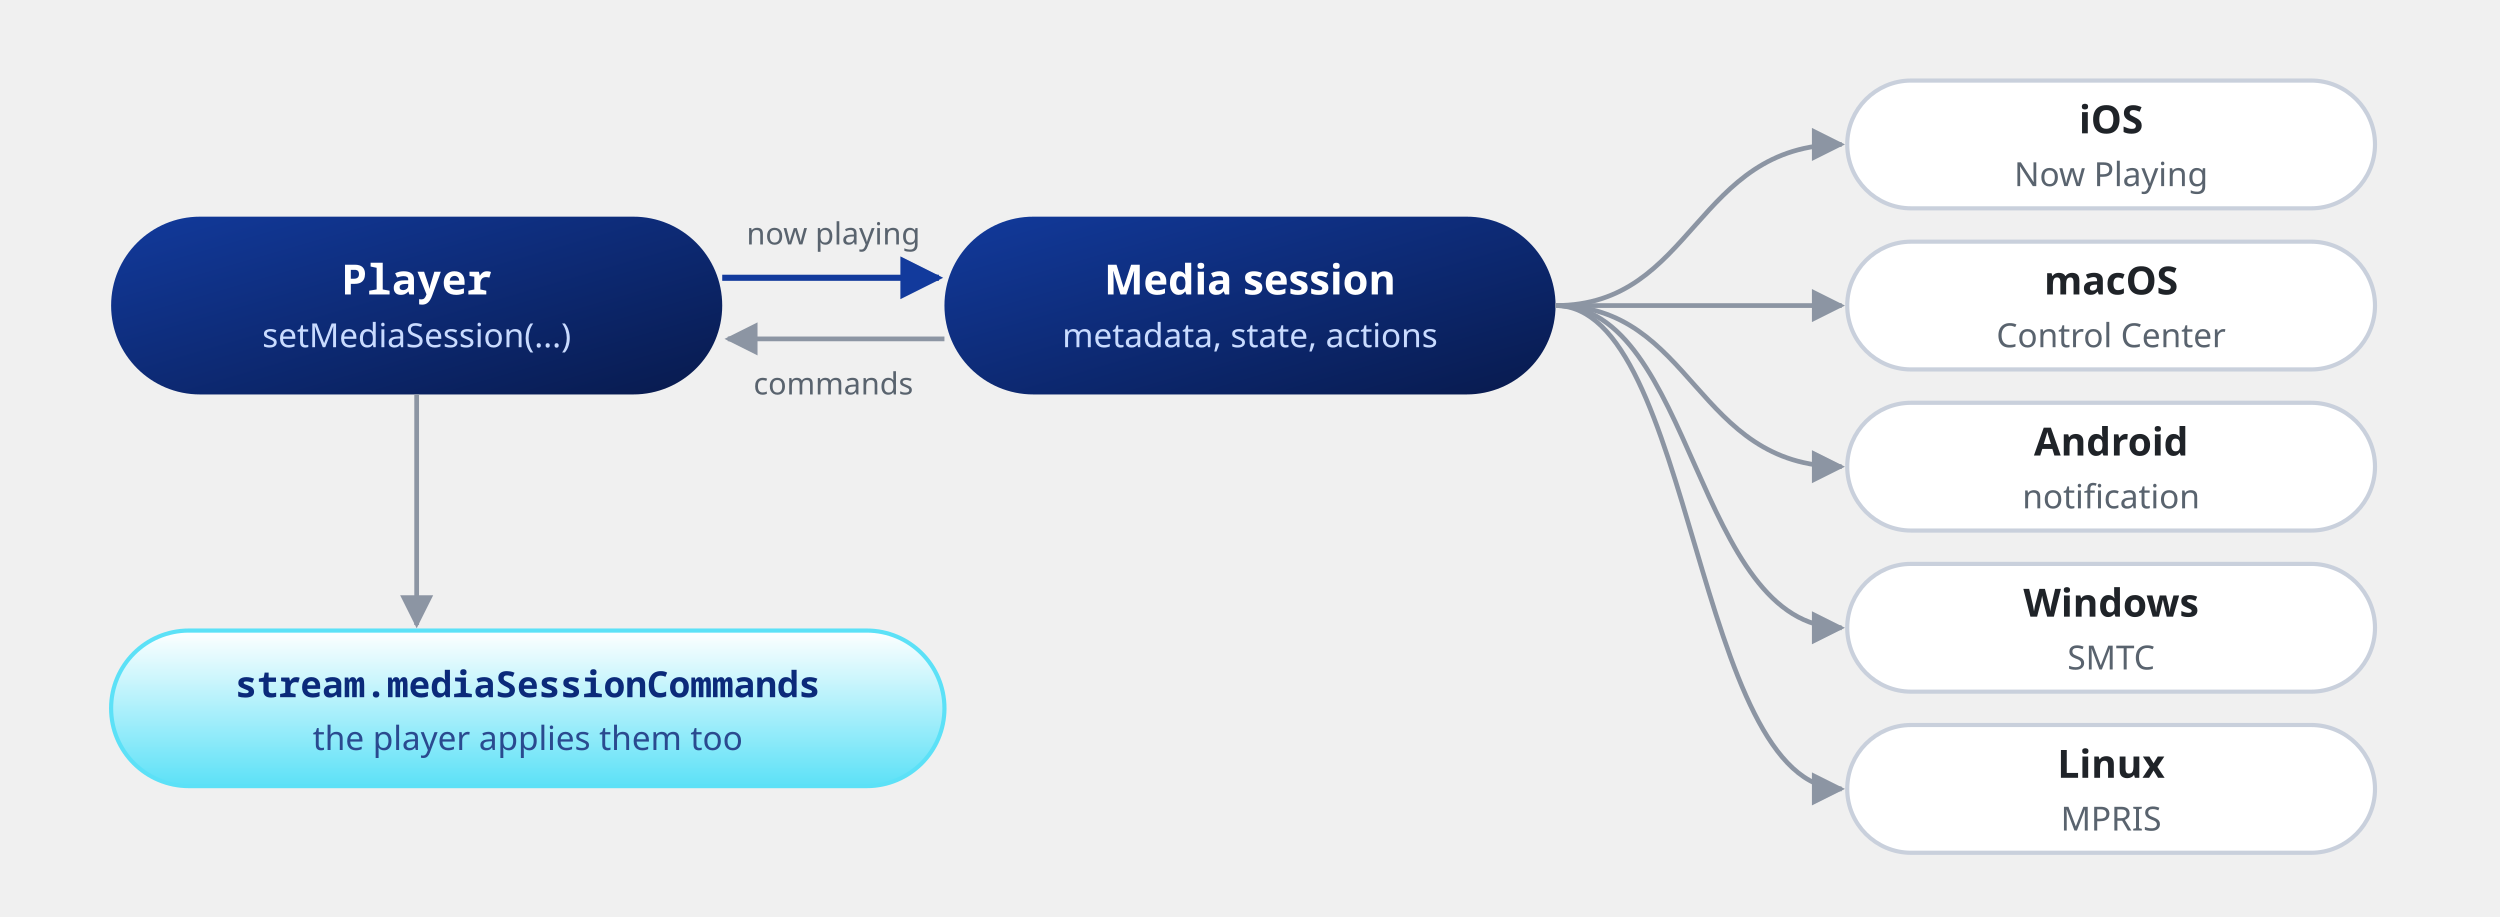
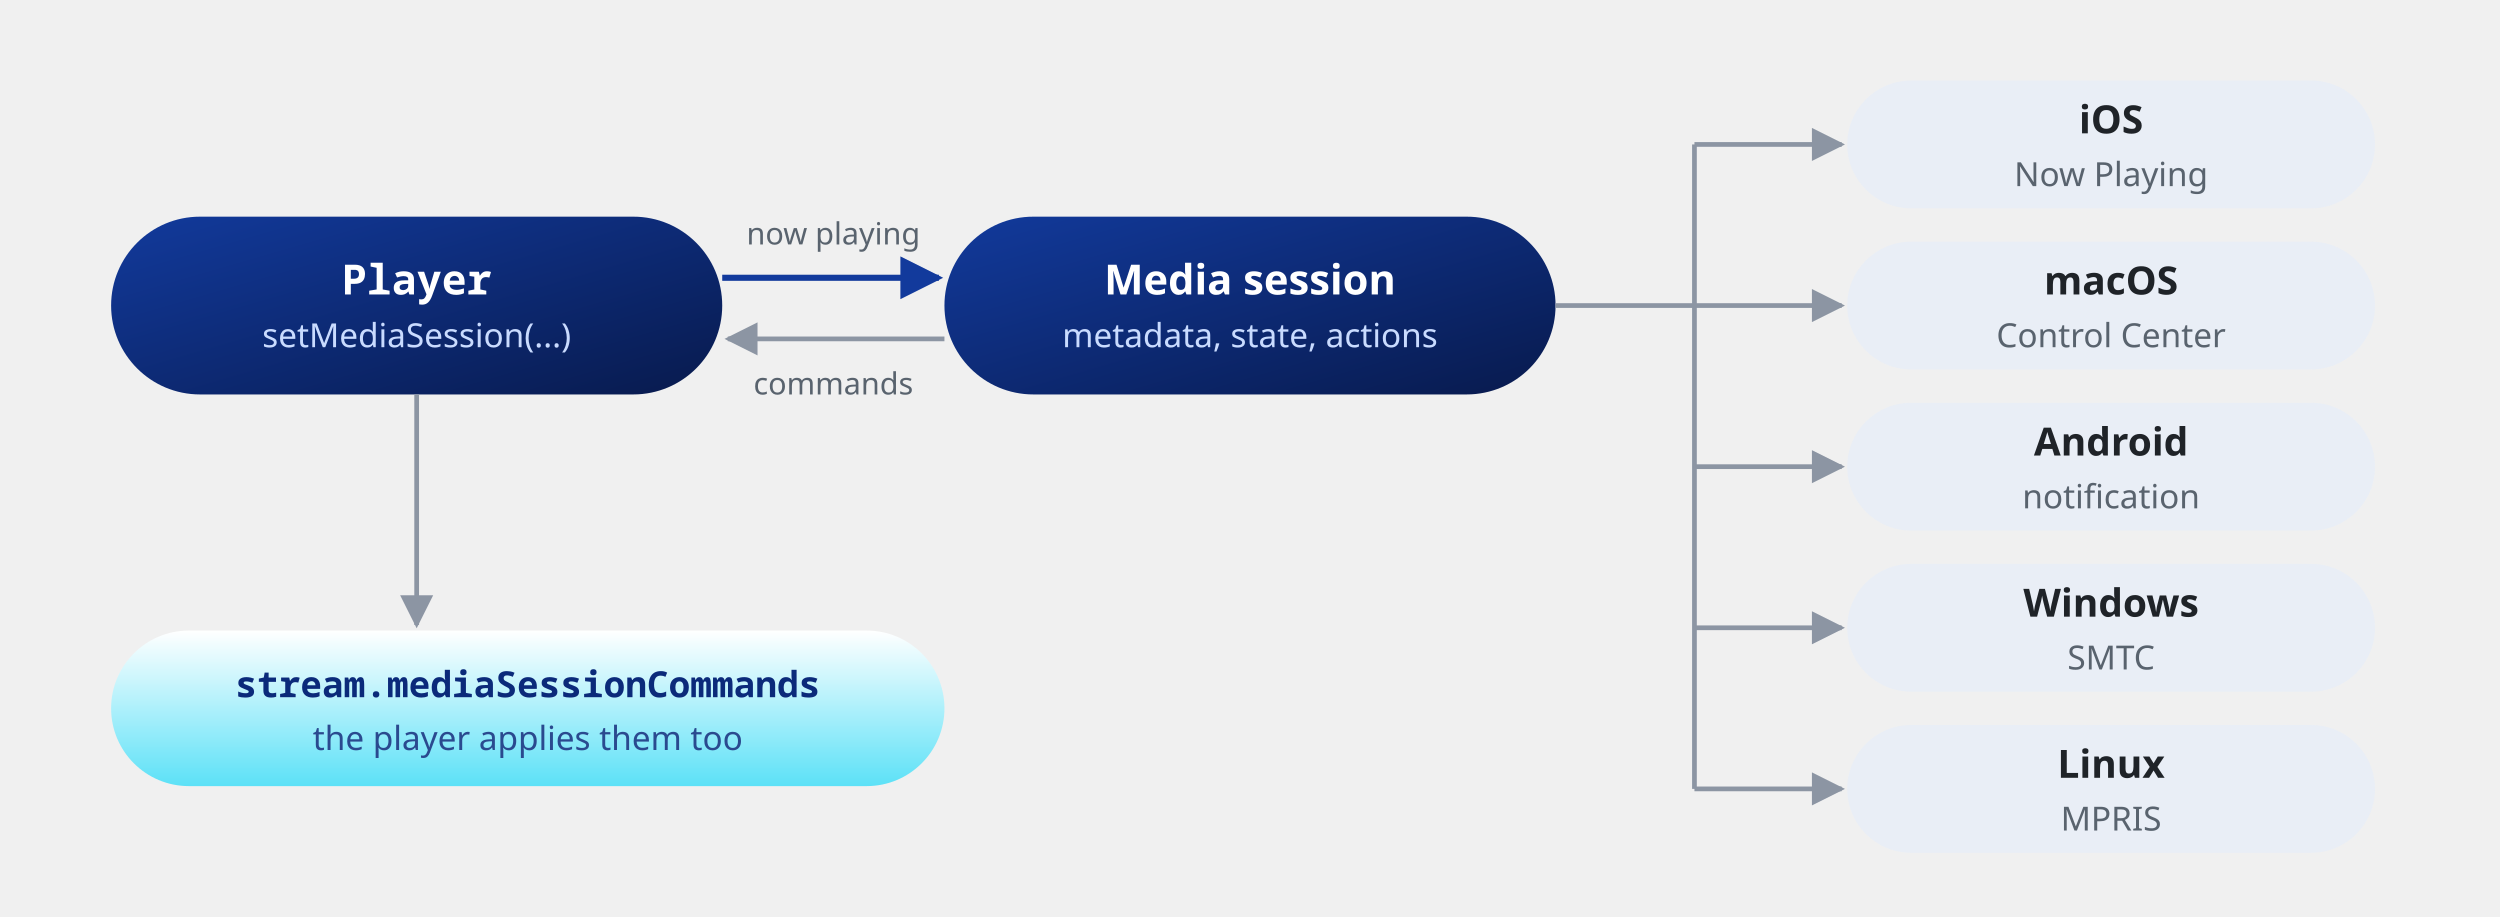
<svg xmlns="http://www.w3.org/2000/svg" viewBox="0 0 900 330" width="900" height="330" role="img" aria-label="OS media session">
  <defs>
    <linearGradient id="plate" x1="0" y1="0" x2="1" y2="1">
      <stop offset="0" stop-color="#123A9C" />
      <stop offset="1" stop-color="#081A4D" />
    </linearGradient>
    <linearGradient id="bars" x1="0" y1="1" x2="0" y2="0">
      <stop offset="0" stop-color="#5CE1F7" />
      <stop offset="1" stop-color="#FFFFFF" />
    </linearGradient>
    <marker id="mmain" viewBox="0 0 10 10" refX="9" refY="5" markerWidth="7" markerHeight="7" orient="auto-start-reverse">
      <path d="M0,0 L10,5 L0,10 z" fill="#123A9C" />
    </marker>
    <marker id="msec" viewBox="0 0 10 10" refX="9" refY="5" markerWidth="7" markerHeight="7" orient="auto-start-reverse">
      <path d="M0,0 L10,5 L0,10 z" fill="#8C95A3" />
    </marker>
    <marker id="mfail" viewBox="0 0 10 10" refX="9" refY="5" markerWidth="7" markerHeight="7" orient="auto-start-reverse">
      <path d="M0,0 L10,5 L0,10 z" fill="#B42318" />
    </marker>
  </defs>
-   <rect x="40.0" y="78.0" width="220" height="64" rx="32.0" fill="url(#plate)" stroke="none" stroke-width="1.5" />
+   <rect x="40.0" y="78.0" width="220" height="64" rx="32.0" fill="url(#plate)" fill-opacity="1" />
  <text x="150" y="106" text-anchor="middle" font-family="Noto Sans Mono, ui-monospace, SFMono-Regular, Menlo, monospace" font-size="15" font-weight="600" fill="#FFFFFF">Player</text>
  <text x="150" y="125" text-anchor="middle" font-family="Noto Sans, system-ui, -apple-system, Segoe UI, sans-serif" font-size="12" fill="#C9DBFF">setMediaSession(...)</text>
-   <rect x="340.0" y="78.0" width="220" height="64" rx="32.0" fill="url(#plate)" stroke="none" stroke-width="1.5" />
+   <rect x="340.0" y="78.0" width="220" height="64" rx="32.0" fill="url(#plate)" fill-opacity="1" />
  <text x="450" y="106" text-anchor="middle" font-family="Noto Sans, system-ui, -apple-system, Segoe UI, sans-serif" font-size="15" font-weight="600" fill="#FFFFFF">Media session</text>
  <text x="450" y="125" text-anchor="middle" font-family="Noto Sans, system-ui, -apple-system, Segoe UI, sans-serif" font-size="12" fill="#C9DBFF">metadata, state, actions</text>
  <path d="M260,100 L338,100" fill="none" stroke="#123A9C" stroke-width="2.2" marker-end="url(#mmain)" />
  <path d="M340,122 L262,122" fill="none" stroke="#8C95A3" stroke-width="1.7" marker-end="url(#msec)" />
  <text x="300" y="88" text-anchor="middle" font-family="Noto Sans, system-ui, -apple-system, Segoe UI, sans-serif" font-size="11" font-weight="400" fill="#59636E">now playing</text>
  <text x="300" y="142" text-anchor="middle" font-family="Noto Sans, system-ui, -apple-system, Segoe UI, sans-serif" font-size="11" font-weight="400" fill="#59636E">commands</text>
-   <rect x="665.0" y="29.0" width="190" height="46" rx="23.0" fill="#FFFFFF" stroke="#C9D0DC" stroke-width="1.5" />
+   <rect x="665.0" y="29.0" width="190" height="46" rx="23.0" fill="#E9EEF6" fill-opacity="1" />
  <text x="760" y="48" text-anchor="middle" font-family="Noto Sans, system-ui, -apple-system, Segoe UI, sans-serif" font-size="14" font-weight="600" fill="#1F2328">iOS</text>
  <text x="760" y="67" text-anchor="middle" font-family="Noto Sans, system-ui, -apple-system, Segoe UI, sans-serif" font-size="12" fill="#59636E">Now Playing</text>
-   <path d="M560,110 C610,110 610,52 663,52" fill="none" stroke="#8C95A3" stroke-width="1.7" marker-end="url(#msec)" />
-   <rect x="665.0" y="87.0" width="190" height="46" rx="23.0" fill="#FFFFFF" stroke="#C9D0DC" stroke-width="1.5" />
+   <path d="M610,52 L663,52" fill="none" stroke="#8C95A3" stroke-width="1.7" marker-end="url(#msec)" />
+   <rect x="665.0" y="87.0" width="190" height="46" rx="23.0" fill="#E9EEF6" fill-opacity="1" />
  <text x="760" y="106" text-anchor="middle" font-family="Noto Sans, system-ui, -apple-system, Segoe UI, sans-serif" font-size="14" font-weight="600" fill="#1F2328">macOS</text>
  <text x="760" y="125" text-anchor="middle" font-family="Noto Sans, system-ui, -apple-system, Segoe UI, sans-serif" font-size="12" fill="#59636E">Control Center</text>
-   <path d="M560,110 C610,110 610,110 663,110" fill="none" stroke="#8C95A3" stroke-width="1.7" marker-end="url(#msec)" />
-   <rect x="665.0" y="145.0" width="190" height="46" rx="23.0" fill="#FFFFFF" stroke="#C9D0DC" stroke-width="1.5" />
+   <path d="M610,110 L663,110" fill="none" stroke="#8C95A3" stroke-width="1.7" marker-end="url(#msec)" />
+   <rect x="665.0" y="145.0" width="190" height="46" rx="23.0" fill="#E9EEF6" fill-opacity="1" />
  <text x="760" y="164" text-anchor="middle" font-family="Noto Sans, system-ui, -apple-system, Segoe UI, sans-serif" font-size="14" font-weight="600" fill="#1F2328">Android</text>
  <text x="760" y="183" text-anchor="middle" font-family="Noto Sans, system-ui, -apple-system, Segoe UI, sans-serif" font-size="12" fill="#59636E">notification</text>
-   <path d="M560,110 C610,110 610,168 663,168" fill="none" stroke="#8C95A3" stroke-width="1.7" marker-end="url(#msec)" />
-   <rect x="665.0" y="203.0" width="190" height="46" rx="23.0" fill="#FFFFFF" stroke="#C9D0DC" stroke-width="1.5" />
+   <path d="M610,168 L663,168" fill="none" stroke="#8C95A3" stroke-width="1.7" marker-end="url(#msec)" />
+   <rect x="665.0" y="203.0" width="190" height="46" rx="23.0" fill="#E9EEF6" fill-opacity="1" />
  <text x="760" y="222" text-anchor="middle" font-family="Noto Sans, system-ui, -apple-system, Segoe UI, sans-serif" font-size="14" font-weight="600" fill="#1F2328">Windows</text>
  <text x="760" y="241" text-anchor="middle" font-family="Noto Sans, system-ui, -apple-system, Segoe UI, sans-serif" font-size="12" fill="#59636E">SMTC</text>
-   <path d="M560,110 C610,110 610,226 663,226" fill="none" stroke="#8C95A3" stroke-width="1.7" marker-end="url(#msec)" />
-   <rect x="665.0" y="261.0" width="190" height="46" rx="23.0" fill="#FFFFFF" stroke="#C9D0DC" stroke-width="1.5" />
+   <path d="M610,226 L663,226" fill="none" stroke="#8C95A3" stroke-width="1.7" marker-end="url(#msec)" />
+   <rect x="665.0" y="261.0" width="190" height="46" rx="23.0" fill="#E9EEF6" fill-opacity="1" />
  <text x="760" y="280" text-anchor="middle" font-family="Noto Sans, system-ui, -apple-system, Segoe UI, sans-serif" font-size="14" font-weight="600" fill="#1F2328">Linux</text>
  <text x="760" y="299" text-anchor="middle" font-family="Noto Sans, system-ui, -apple-system, Segoe UI, sans-serif" font-size="12" fill="#59636E">MPRIS</text>
-   <path d="M560,110 C610,110 610,284 663,284" fill="none" stroke="#8C95A3" stroke-width="1.7" marker-end="url(#msec)" />
-   <rect x="40.0" y="227.0" width="300" height="56" rx="28.0" fill="url(#bars)" stroke="#5CE1F7" stroke-width="1.5" />
+   <path d="M610,284 L663,284" fill="none" stroke="#8C95A3" stroke-width="1.7" marker-end="url(#msec)" />
+   <path d="M560,110 L610,110" fill="none" stroke="#8C95A3" stroke-width="1.7" />
+   <path d="M610,52 L610,284" fill="none" stroke="#8C95A3" stroke-width="1.7" />
+   <rect x="40.0" y="227.0" width="300" height="56" rx="28.0" fill="url(#bars)" fill-opacity="1" />
  <text x="190" y="251" text-anchor="middle" font-family="Noto Sans Mono, ui-monospace, SFMono-Regular, Menlo, monospace" font-size="13" font-weight="600" fill="#0B2A7A">stream.mediaSessionCommands</text>
  <text x="190" y="270" text-anchor="middle" font-family="Noto Sans, system-ui, -apple-system, Segoe UI, sans-serif" font-size="12" fill="#2A4A8F">the player applies them too</text>
  <path d="M150,142 L150,225" fill="none" stroke="#8C95A3" stroke-width="1.7" marker-end="url(#msec)" />
</svg>
